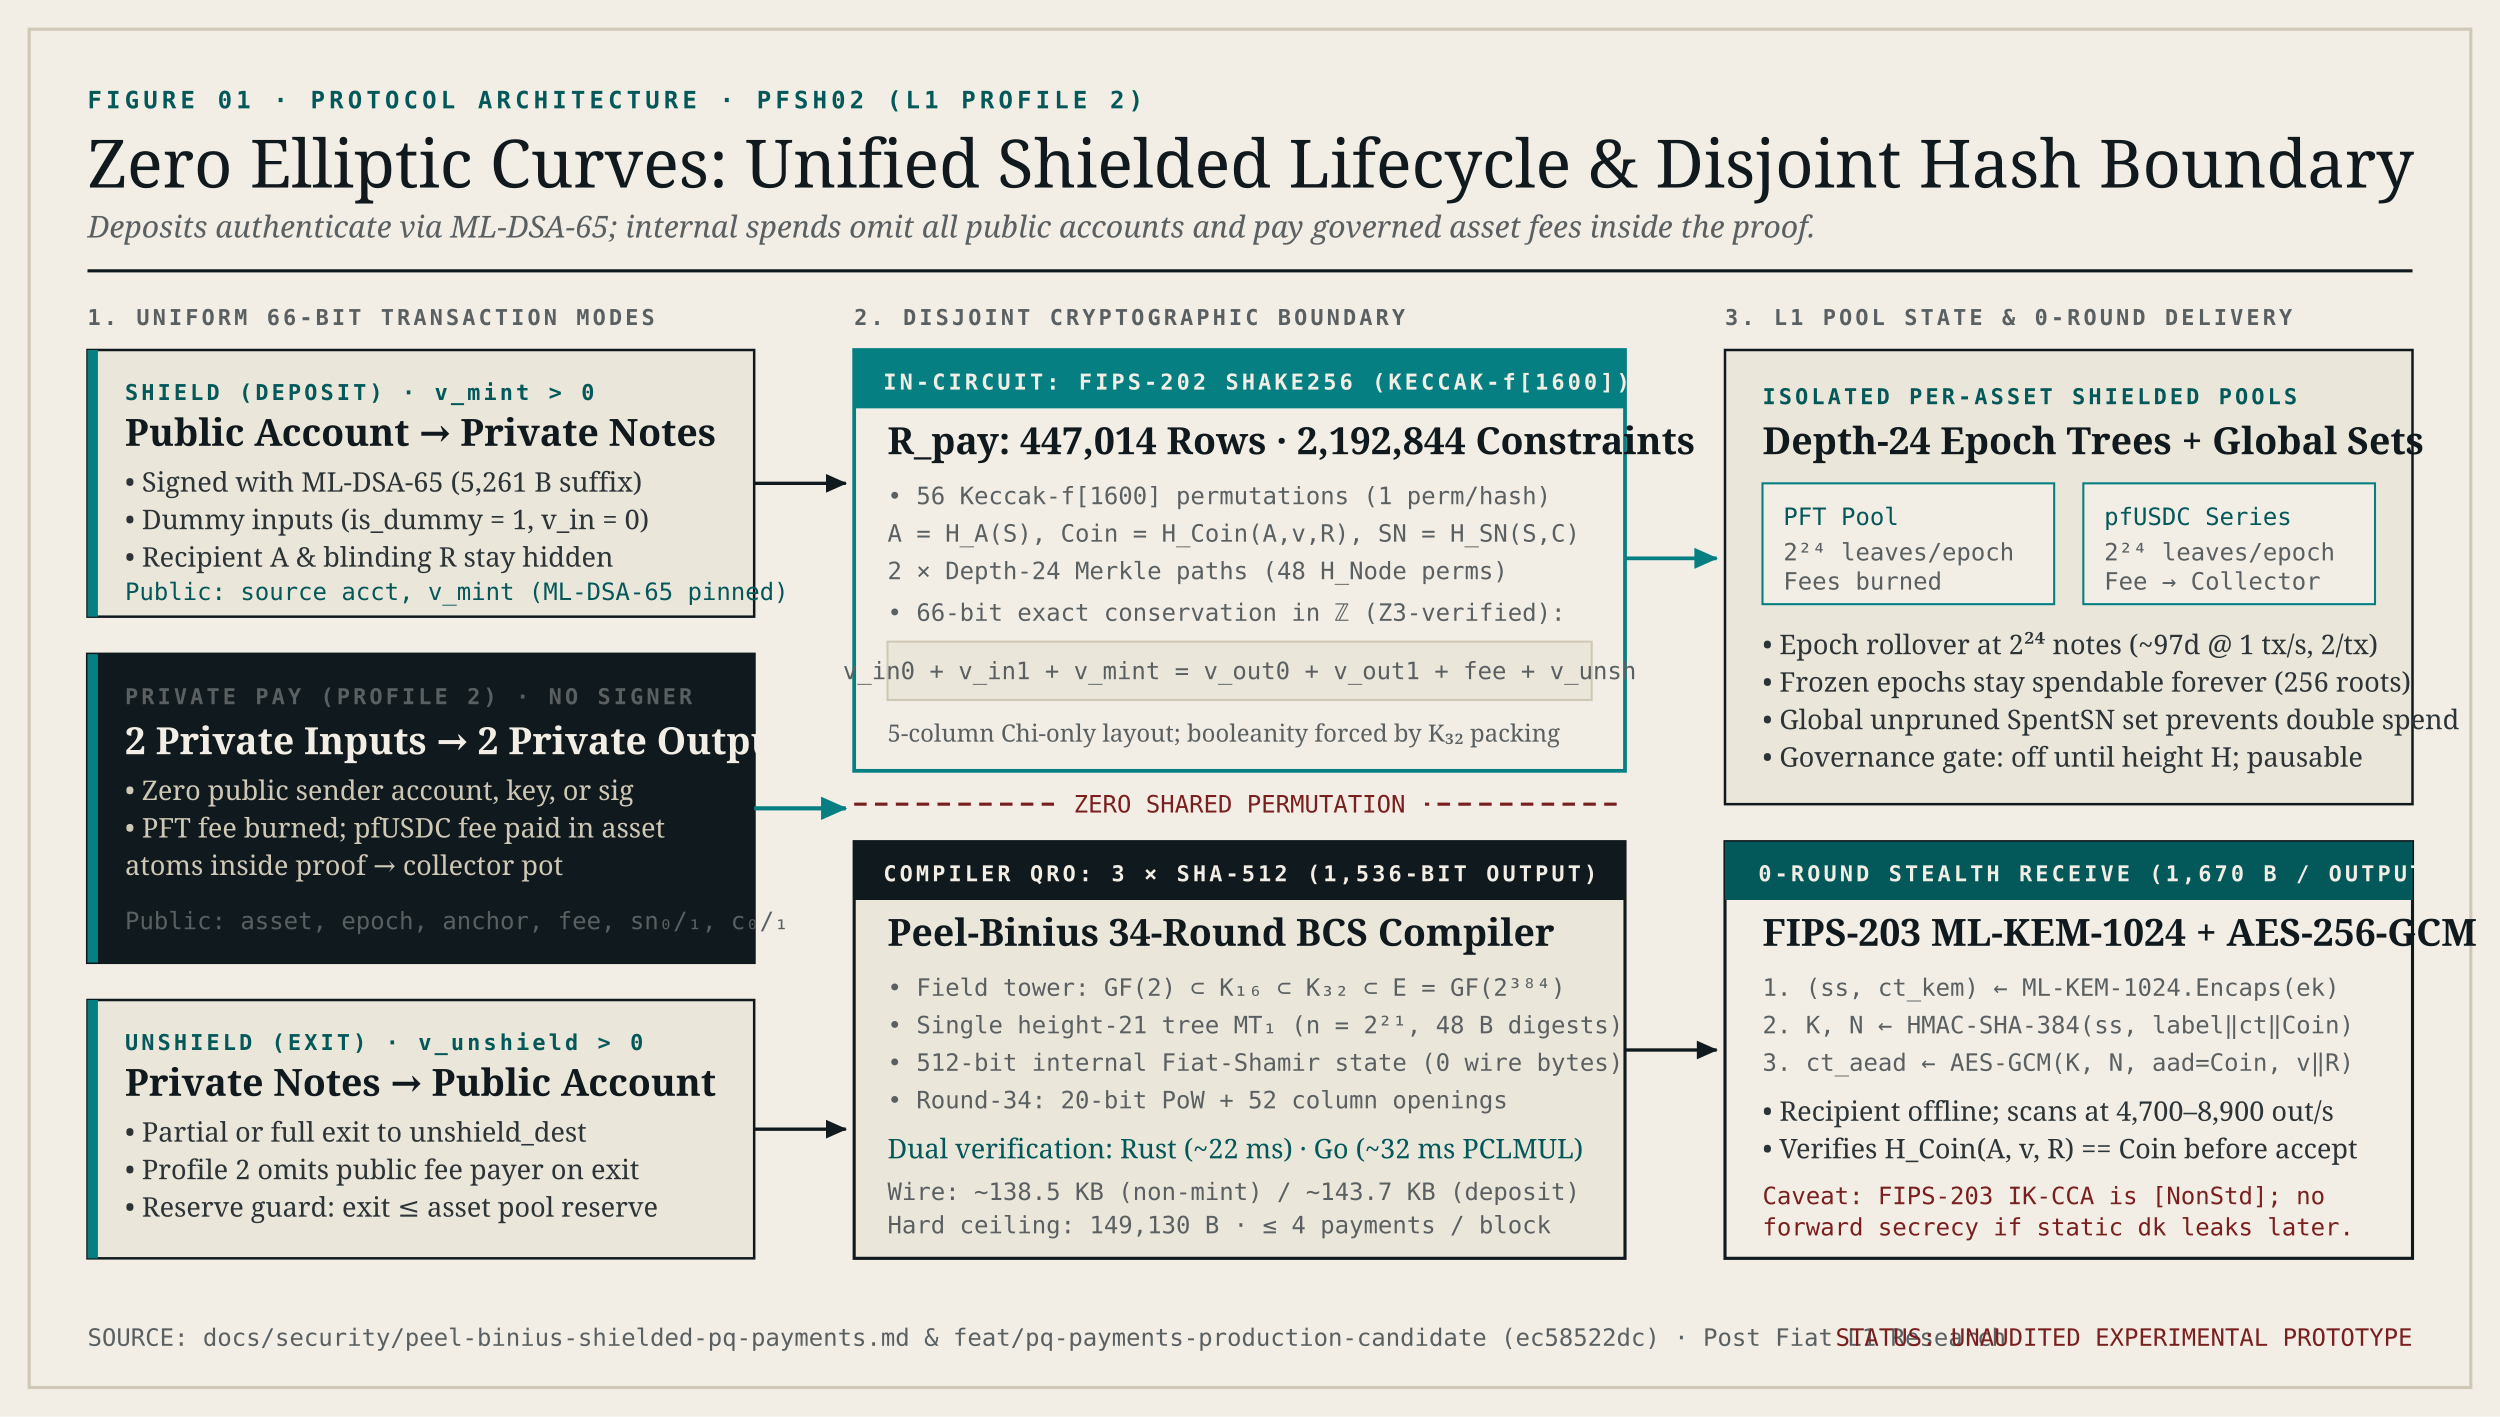
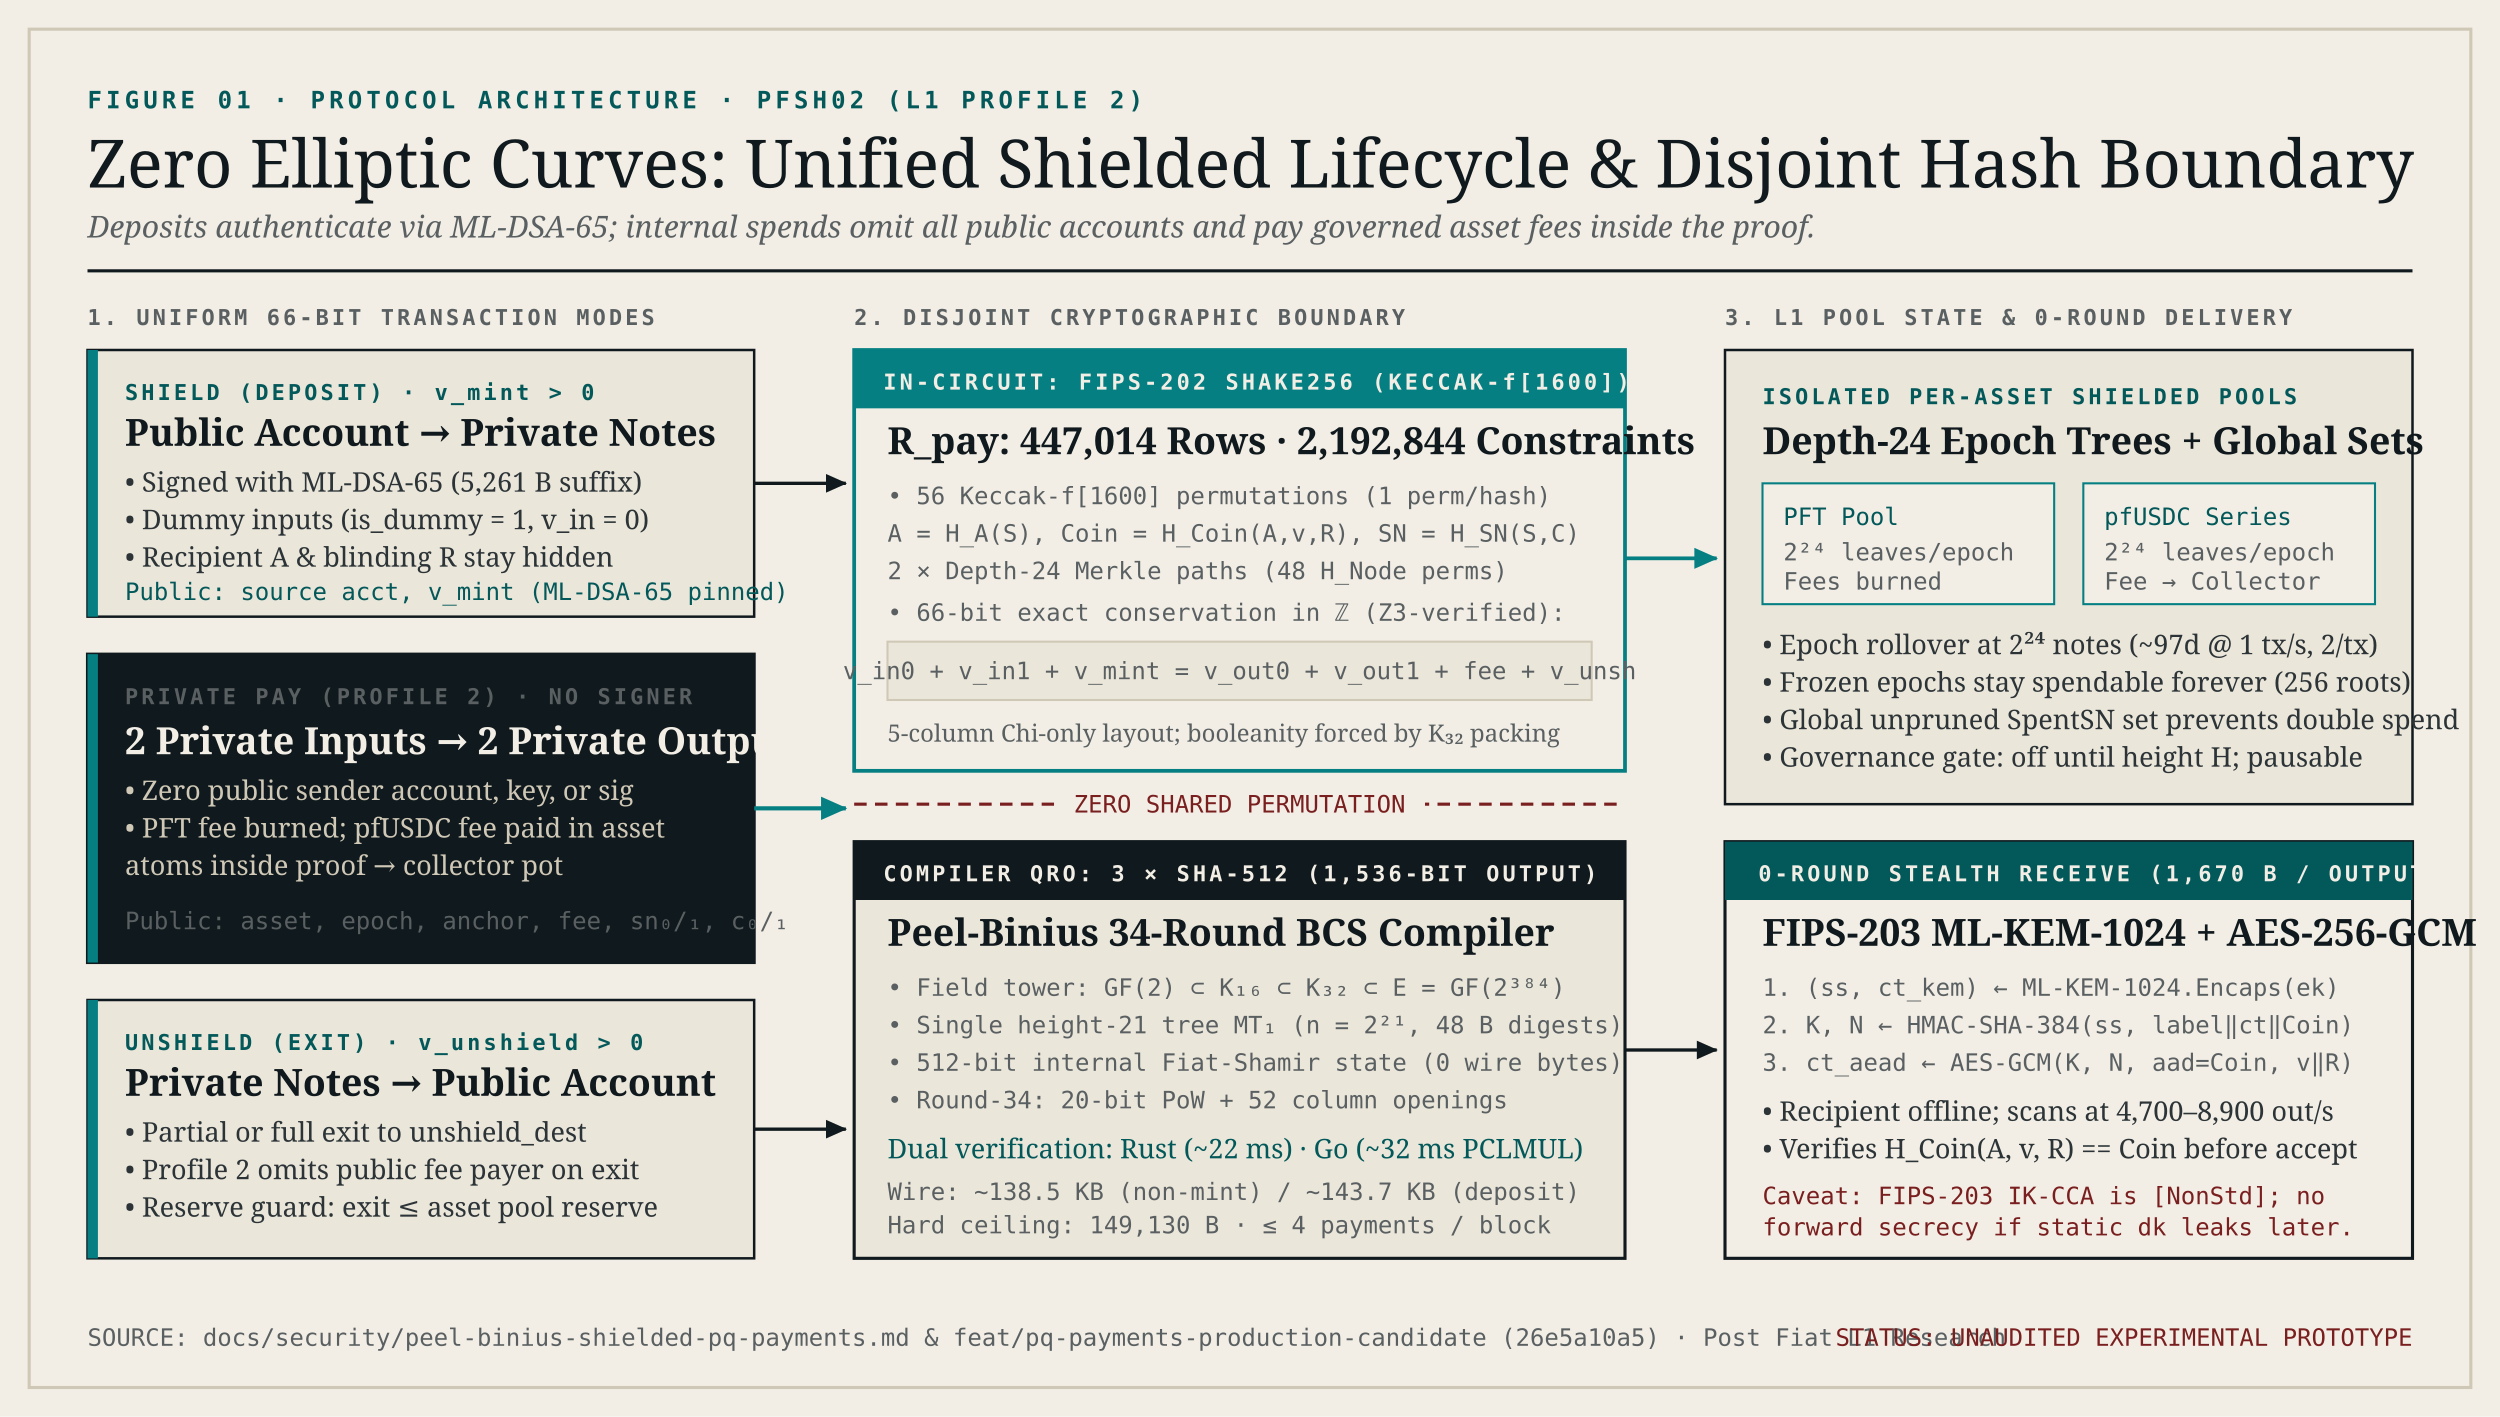
<svg xmlns="http://www.w3.org/2000/svg" viewBox="0 0 1200 680" role="img" aria-labelledby="t1 d1">
  <defs>
    <marker id="arr-ink" viewBox="0 0 10 10" refX="8.5" refY="5" markerWidth="7" markerHeight="7" orient="auto-start-reverse">
      <path d="M0 1 L9 5 L0 9 Z" fill="#10191d" />
    </marker>
    <marker id="arr-teal" viewBox="0 0 10 10" refX="8.5" refY="5" markerWidth="7" markerHeight="7" orient="auto-start-reverse">
      <path d="M0 1 L9 5 L0 9 Z" fill="#057f82" />
    </marker>
    <marker id="arr-ox" viewBox="0 0 10 10" refX="8.5" refY="5" markerWidth="7" markerHeight="7" orient="auto-start-reverse">
      <path d="M0 1 L9 5 L0 9 Z" fill="#7a1f1f" />
    </marker>
    <style>
      .disp { font-family: "Instrument Serif", Georgia, serif; fill: #10191d; }
      .serif { font-family: "Newsreader", Georgia, serif; fill: #2c3437; }
      .mono { font-family: "JetBrains Mono", ui-monospace, Menlo, monospace; }
      .kicker { font-size: 11.5px; letter-spacing: 2px; font-weight: 600; fill: #03585a; }
      .label { font-size: 10.5px; letter-spacing: 1.5px; font-weight: 600; fill: #5a6062; }
      .h-title { font-size: 32px; fill: #10191d; }
      .sub { font-size: 14.5px; fill: #5a6062; font-style: italic; }
      .b-title { font-size: 18px; fill: #10191d; font-weight: 600; }
      .copy { font-size: 13px; fill: #2c3437; }
      .small { font-size: 11.5px; fill: #5a6062; }
      .teal { fill: #03585a; }
      .ox { fill: #7a1f1f; }
      .inv { fill: #f2eee5; }
      .inv-sub { fill: #cfc8b6; }
    </style>
  </defs>
  <rect x="0" y="0" width="1200" height="680" fill="#f2eee5" />
  <rect x="14" y="14" width="1172" height="652" fill="none" stroke="#cfc8b6" stroke-width="1.5" />
  <text x="42" y="52" class="mono kicker">FIGURE 01 · PROTOCOL ARCHITECTURE · PFSH02 (L1 PROFILE 2)</text>
  <text x="42" y="90" class="disp h-title">Zero Elliptic Curves: Unified Shielded Lifecycle &amp; Disjoint Hash Boundary</text>
  <text x="42" y="114" class="serif sub">Deposits authenticate via ML-DSA-65; internal spends omit all public accounts and pay governed asset fees inside the proof.</text>
  <line x1="42" y1="130" x2="1158" y2="130" stroke="#10191d" stroke-width="1.5" />
  <text x="42" y="156" class="mono label">1. UNIFORM 66-BIT TRANSACTION MODES</text>
  <rect x="42" y="168" width="320" height="128" fill="#ebe6da" stroke="#10191d" stroke-width="1.2" />
  <rect x="42" y="168" width="5" height="128" fill="#057f82" />
  <text x="60" y="192" class="mono label teal">SHIELD (DEPOSIT) · v_mint &gt; 0</text>
  <text x="60" y="214" class="serif b-title">Public Account → Private Notes</text>
  <text x="60" y="236" class="serif copy">• Signed with ML-DSA-65 (5,261 B suffix)</text>
  <text x="60" y="254" class="serif copy">• Dummy inputs (is_dummy = 1, v_in = 0)</text>
  <text x="60" y="272" class="serif copy">• Recipient A &amp; blinding R stay hidden</text>
  <text x="60" y="288" class="mono small teal">Public: source acct, v_mint (ML-DSA-65 pinned)</text>
  <rect x="42" y="314" width="320" height="148" fill="#10191d" stroke="#10191d" stroke-width="1.5" />
  <rect x="42" y="314" width="5" height="148" fill="#057f82" />
  <text x="60" y="338" class="mono label" fill="#7fd3d5">PRIVATE PAY (PROFILE 2) · NO SIGNER</text>
  <text x="60" y="362" class="serif b-title inv">2 Private Inputs → 2 Private Outputs</text>
  <text x="60" y="384" class="serif copy inv-sub">• Zero public sender account, key, or sig</text>
  <text x="60" y="402" class="serif copy inv-sub">• PFT fee burned; pfUSDC fee paid in asset</text>
  <text x="60" y="420" class="serif copy inv-sub">  atoms inside proof → collector pot</text>
  <text x="60" y="446" class="mono small" fill="#7fd3d5">Public: asset, epoch, anchor, fee, sn₀/₁, c₀/₁</text>
  <rect x="42" y="480" width="320" height="124" fill="#ebe6da" stroke="#10191d" stroke-width="1.2" />
  <rect x="42" y="480" width="5" height="124" fill="#057f82" />
  <text x="60" y="504" class="mono label teal">UNSHIELD (EXIT) · v_unshield &gt; 0</text>
  <text x="60" y="526" class="serif b-title">Private Notes → Public Account</text>
  <text x="60" y="548" class="serif copy">• Partial or full exit to unshield_dest</text>
  <text x="60" y="566" class="serif copy">• Profile 2 omits public fee payer on exit</text>
  <text x="60" y="584" class="serif copy">• Reserve guard: exit ≤ asset pool reserve</text>
  <text x="410" y="156" class="mono label">2. DISJOINT CRYPTOGRAPHIC BOUNDARY</text>
  <rect x="410" y="168" width="370" height="202" fill="#f2eee5" stroke="#057f82" stroke-width="1.8" />
  <rect x="410" y="168" width="370" height="28" fill="#057f82" />
  <text x="424" y="187" class="mono label inv">IN-CIRCUIT: FIPS-202 SHAKE256 (KECCAK-f[1600])</text>
  <text x="426" y="218" class="serif b-title">R_pay: 447,014 Rows · 2,192,844 Constraints</text>
  <text x="426" y="242" class="mono small">• 56 Keccak-f[1600] permutations (1 perm/hash)</text>
  <text x="426" y="260" class="mono small">  A = H_A(S), Coin = H_Coin(A,v,R), SN = H_SN(S,C)</text>
  <text x="426" y="278" class="mono small">  2 × Depth-24 Merkle paths (48 H_Node perms)</text>
  <text x="426" y="298" class="mono small">• 66-bit exact conservation in ℤ (Z3-verified):</text>
  <rect x="426" y="308" width="338" height="28" fill="#ebe6da" stroke="#cfc8b6" />
  <text x="595" y="326" text-anchor="middle" class="mono small" fill="#10191d">v_in0 + v_in1 + v_mint = v_out0 + v_out1 + fee + v_unsh</text>
  <text x="426" y="356" class="serif small">5-column Chi-only layout; booleanity forced by K₃₂ packing</text>
  <line x1="410" y1="386" x2="780" y2="386" stroke="#7a1f1f" stroke-width="1.5" stroke-dasharray="6 4" />
  <rect x="506" y="375" width="178" height="22" fill="#f2eee5" />
  <text x="595" y="390" text-anchor="middle" class="mono small ox">ZERO SHARED PERMUTATION</text>
  <rect x="410" y="404" width="370" height="200" fill="#ebe6da" stroke="#10191d" stroke-width="1.5" />
  <rect x="410" y="404" width="370" height="28" fill="#10191d" />
  <text x="424" y="423" class="mono label inv">COMPILER QRO: 3 × SHA-512 (1,536-BIT OUTPUT)</text>
  <text x="426" y="454" class="serif b-title">Peel-Binius 34-Round BCS Compiler</text>
  <text x="426" y="478" class="mono small">• Field tower: GF(2) ⊂ K₁₆ ⊂ K₃₂ ⊂ E = GF(2³⁸⁴)</text>
  <text x="426" y="496" class="mono small">• Single height-21 tree MT₁ (n = 2²¹, 48 B digests)</text>
  <text x="426" y="514" class="mono small">• 512-bit internal Fiat-Shamir state (0 wire bytes)</text>
  <text x="426" y="532" class="mono small">• Round-34: 20-bit PoW + 52 column openings</text>
  <text x="426" y="556" class="serif copy teal">Dual verification: Rust (~22 ms) · Go (~32 ms PCLMUL)</text>
  <text x="426" y="576" class="mono small">Wire: ~138.5 KB (non-mint) / ~143.7 KB (deposit)</text>
  <text x="426" y="592" class="mono small">Hard ceiling: 149,130 B · ≤ 4 payments / block</text>
  <text x="828" y="156" class="mono label">3. L1 POOL STATE &amp; 0-ROUND DELIVERY</text>
  <rect x="828" y="168" width="330" height="218" fill="#ebe6da" stroke="#10191d" stroke-width="1.2" />
  <text x="846" y="194" class="mono label teal">ISOLATED PER-ASSET SHIELDED POOLS</text>
  <text x="846" y="218" class="serif b-title">Depth-24 Epoch Trees + Global Sets</text>
  <rect x="846" y="232" width="140" height="58" fill="#f2eee5" stroke="#057f82" />
  <text x="856" y="252" class="mono small teal">PFT Pool</text>
  <text x="856" y="269" class="mono small">2²⁴ leaves/epoch</text>
  <text x="856" y="283" class="mono small">Fees burned</text>
  <rect x="1000" y="232" width="140" height="58" fill="#f2eee5" stroke="#057f82" />
  <text x="1010" y="252" class="mono small teal">pfUSDC Series</text>
  <text x="1010" y="269" class="mono small">2²⁴ leaves/epoch</text>
  <text x="1010" y="283" class="mono small">Fee → Collector</text>
  <text x="846" y="314" class="serif copy">• Epoch rollover at 2²⁴ notes (~97d @ 1 tx/s, 2/tx)</text>
  <text x="846" y="332" class="serif copy">• Frozen epochs stay spendable forever (256 roots)</text>
  <text x="846" y="350" class="serif copy">• Global unpruned SpentSN set prevents double spend</text>
  <text x="846" y="368" class="serif copy">• Governance gate: off until height H; pausable</text>
  <rect x="828" y="404" width="330" height="200" fill="#f2eee5" stroke="#10191d" stroke-width="1.5" />
  <rect x="828" y="404" width="330" height="28" fill="#03585a" />
  <text x="844" y="423" class="mono label inv">0-ROUND STEALTH RECEIVE (1,670 B / OUTPUT)</text>
  <text x="846" y="454" class="serif b-title">FIPS-203 ML-KEM-1024 + AES-256-GCM</text>
  <text x="846" y="478" class="mono small">1. (ss, ct_kem) ← ML-KEM-1024.Encaps(ek)</text>
  <text x="846" y="496" class="mono small">2. K, N ← HMAC-SHA-384(ss, label‖ct‖Coin)</text>
  <text x="846" y="514" class="mono small">3. ct_aead ← AES-GCM(K, N, aad=Coin, v‖R)</text>
  <text x="846" y="538" class="serif copy">• Recipient offline; scans at 4,700–8,900 out/s</text>
  <text x="846" y="556" class="serif copy">• Verifies H_Coin(A, v, R) == Coin before accept</text>
  <text x="846" y="578" class="mono small ox">Caveat: FIPS-203 IK-CCA is [NonStd]; no</text>
  <text x="846" y="593" class="mono small ox">forward secrecy if static dk leaks later.</text>
  <path d="M362 232 L406 232" stroke="#10191d" stroke-width="1.6" fill="none" marker-end="url(#arr-ink)" />
  <path d="M362 388 L406 388" stroke="#057f82" stroke-width="2" fill="none" marker-end="url(#arr-teal)" />
  <path d="M362 542 L406 542" stroke="#10191d" stroke-width="1.6" fill="none" marker-end="url(#arr-ink)" />
  <path d="M780 268 L824 268" stroke="#057f82" stroke-width="1.8" fill="none" marker-end="url(#arr-teal)" />
  <path d="M780 504 L824 504" stroke="#10191d" stroke-width="1.6" fill="none" marker-end="url(#arr-ink)" />
-   <text x="42" y="646" class="mono small">SOURCE: docs/security/peel-binius-shielded-pq-payments.md &amp; feat/pq-payments-production-candidate (ec58522dc) · Post Fiat L1 Research</text>
+   <text x="42" y="646" class="mono small">SOURCE: docs/security/peel-binius-shielded-pq-payments.md &amp; feat/pq-payments-production-candidate (26e5a10a5) · Post Fiat L1 Research</text>
  <text x="1158" y="646" text-anchor="end" class="mono small ox">STATUS: UNAUDITED EXPERIMENTAL PROTOTYPE</text>
</svg>
